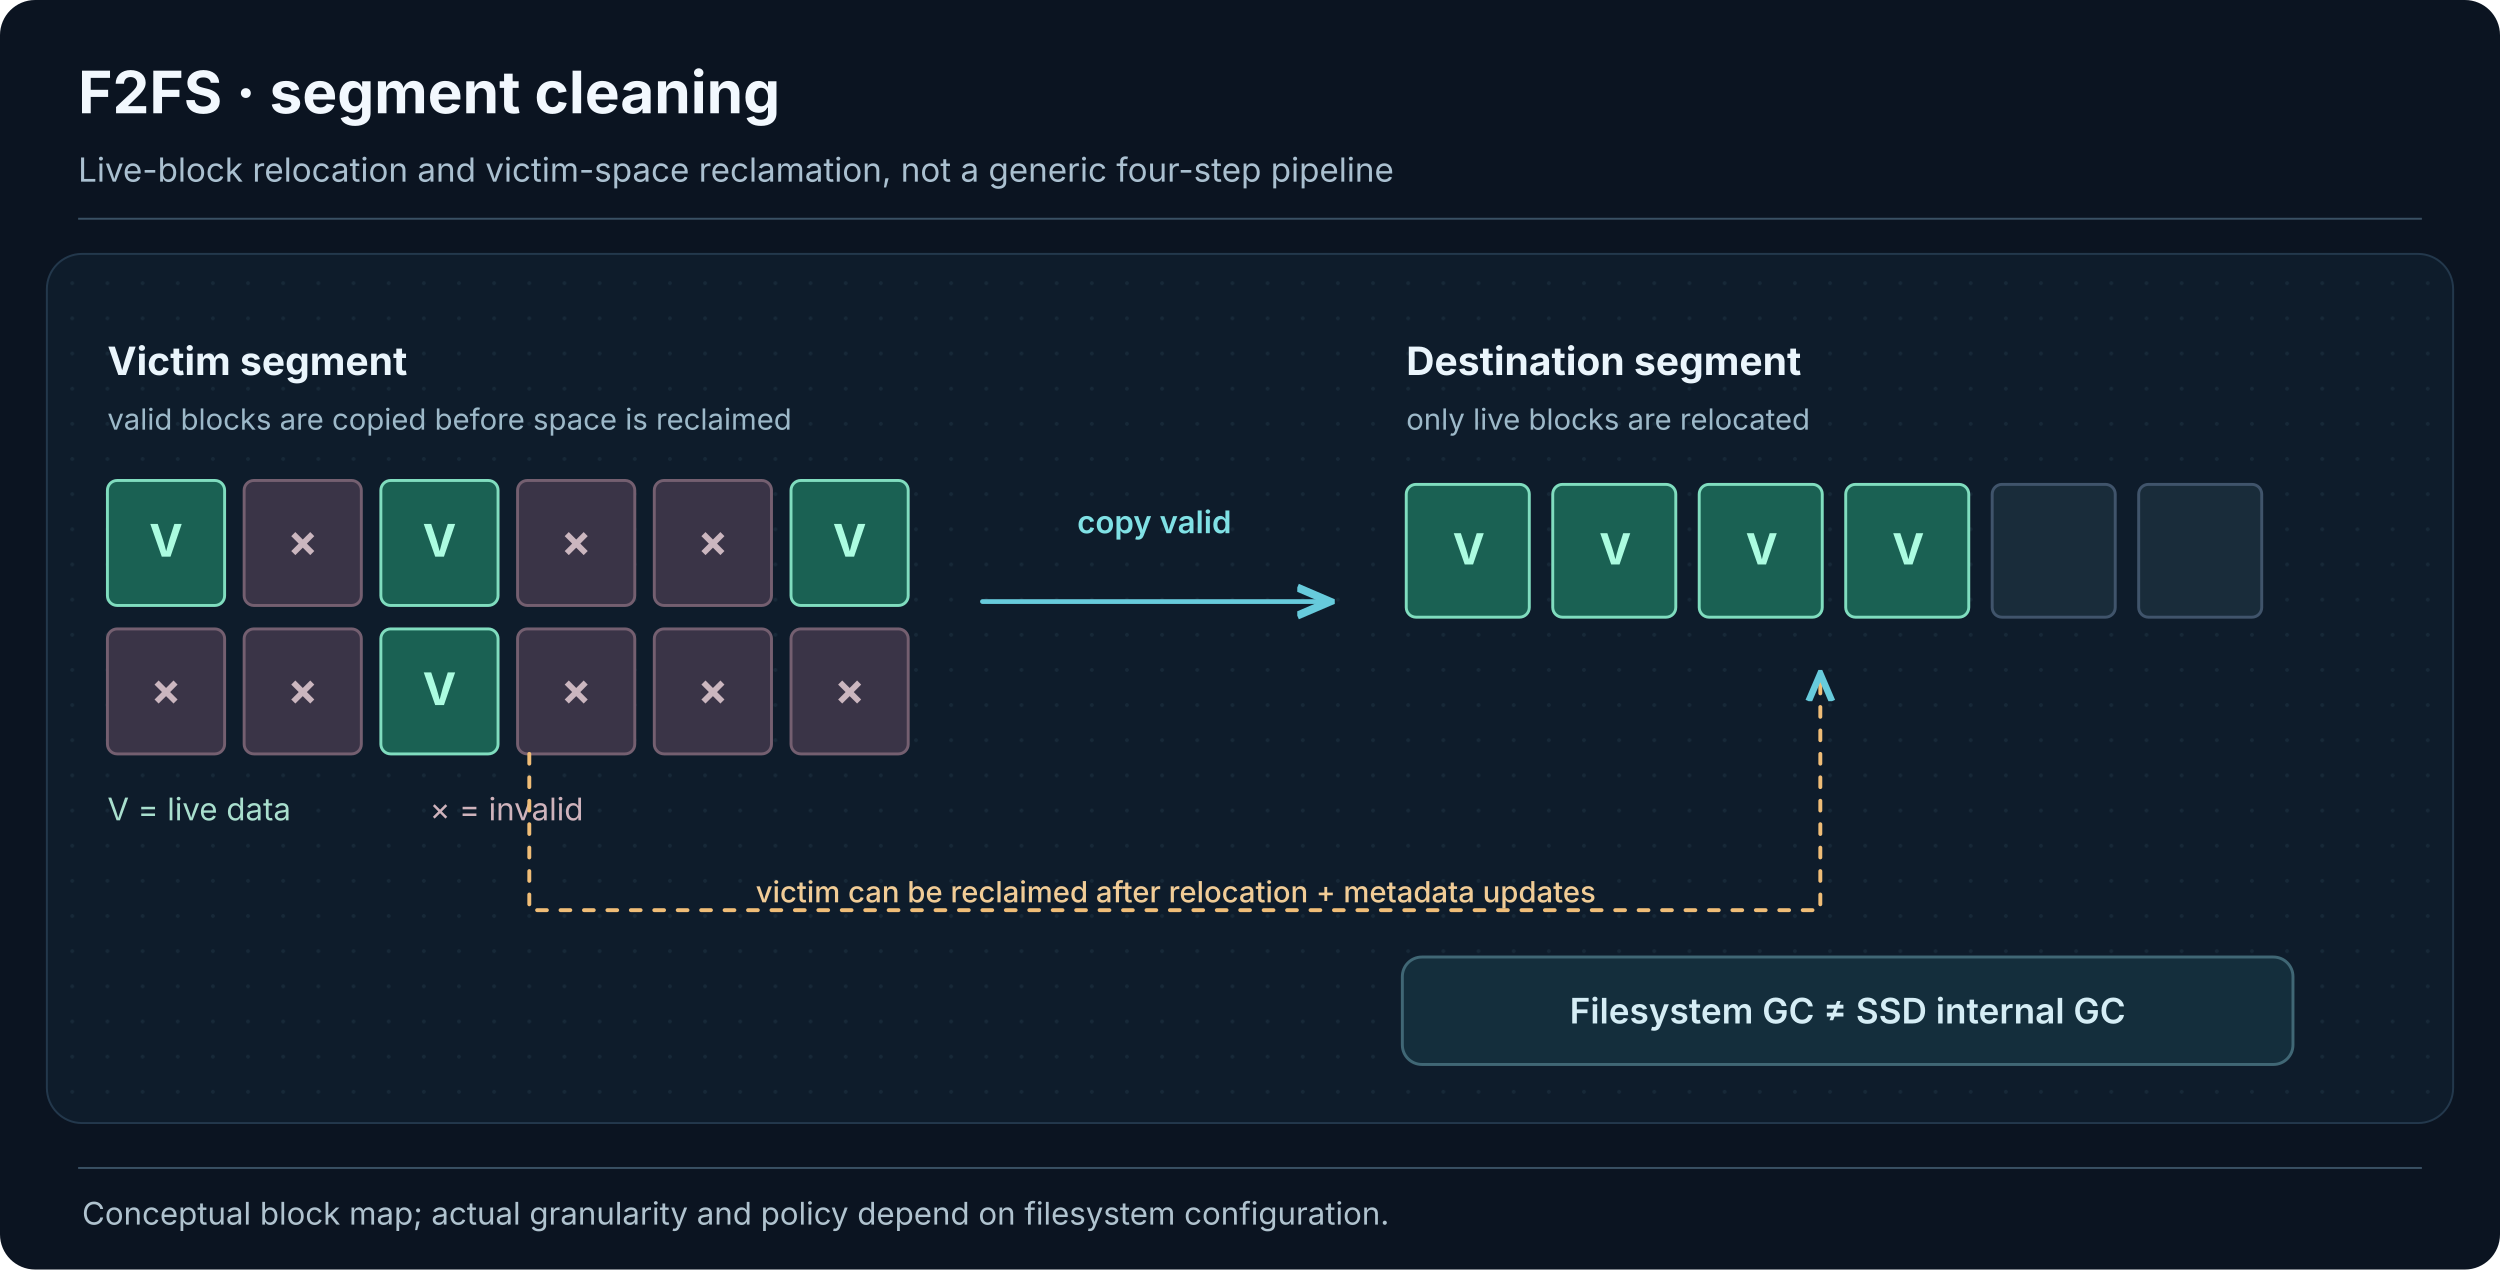
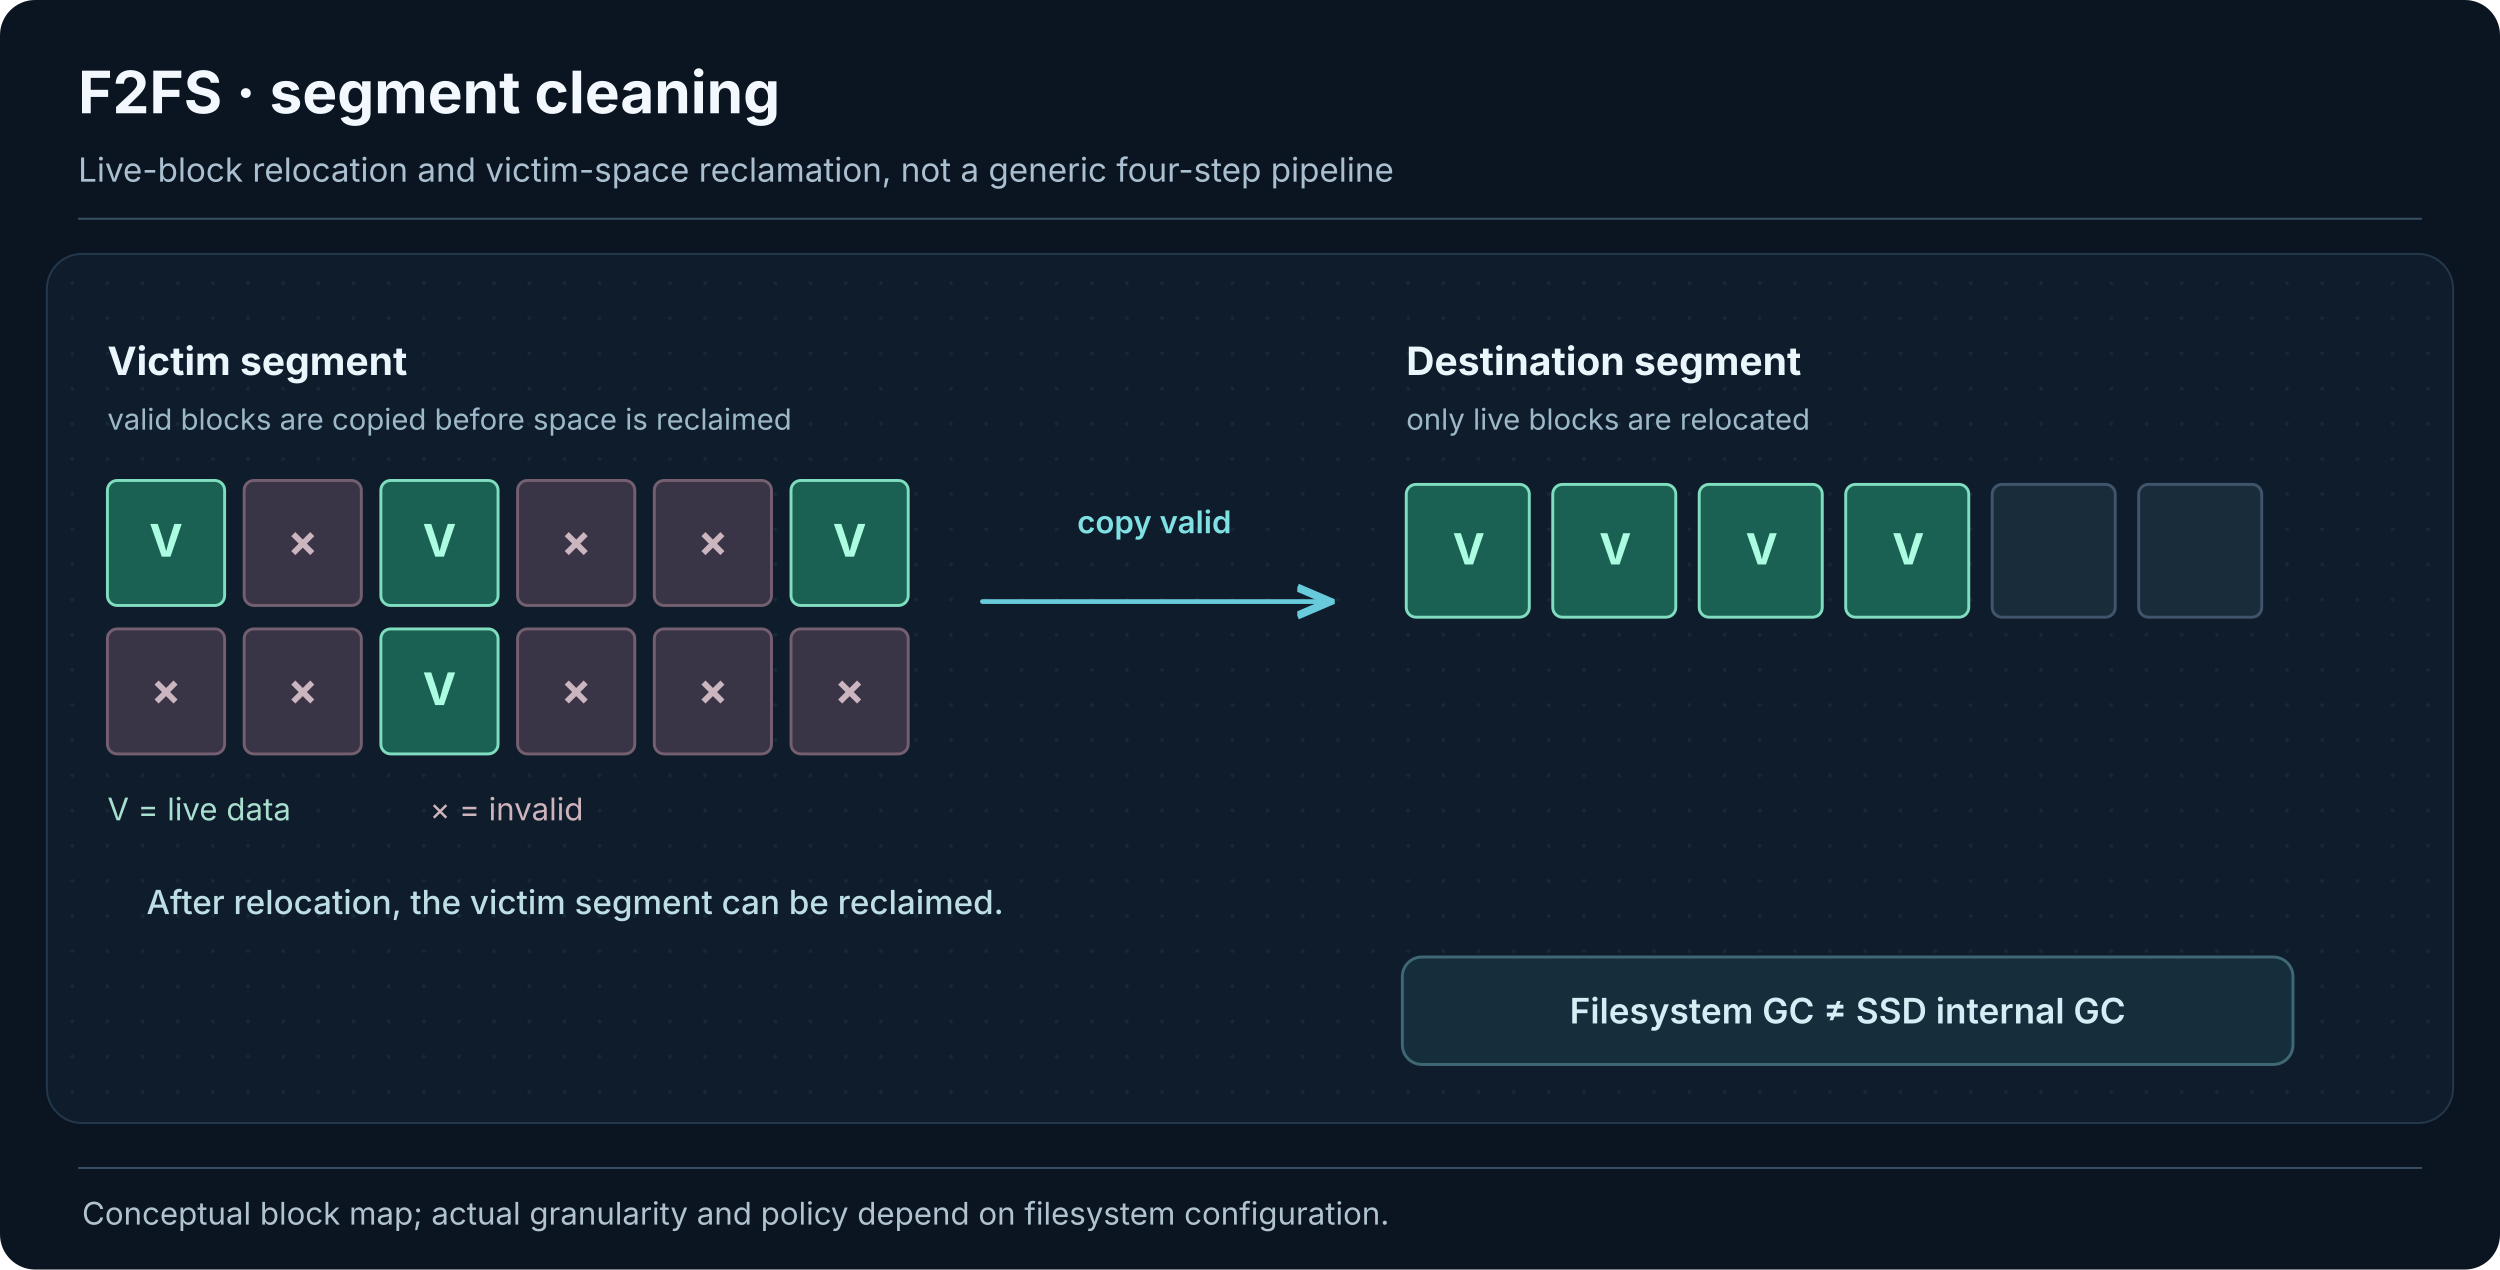
<svg xmlns="http://www.w3.org/2000/svg" viewBox="0 0 1280 650" role="img" aria-labelledby="s-title s-desc">
  <defs>
    <marker id="arrow" markerWidth="8" markerHeight="8" refX="7" refY="4" orient="auto">
      <path d="M0 1L7 4L0 7" fill="none" stroke="#67cbdc" stroke-width="1.7" />
    </marker>
    <pattern id="dots" width="18" height="18" patternUnits="userSpaceOnUse">
      <circle cx="1" cy="1" r="1" fill="#294353" />
    </pattern>
  </defs>
  <rect width="1280" height="650" fill="#0b1421" rx="18" />
  <rect x="24" y="130" width="1232" height="445" rx="18" fill="#0e1c2b" stroke="#23384c" />
  <rect x="24" y="130" width="1232" height="445" rx="18" fill="url(#dots)" opacity=".32" />
  <text x="40" y="58" text-anchor="start" font-family="Inter,'Noto Sans KR',Arial,sans-serif" font-size="30" font-weight="700" fill="#f2f8fe">F2FS · segment cleaning</text>
  <text x="40" y="93" text-anchor="start" font-family="Inter,'Noto Sans KR',Arial,sans-serif" font-size="17" font-weight="400" fill="#aac0d0">Live-block relocation and victim-space reclamation, not a generic four-step pipeline</text>
  <path d="M40 112 L1240 112" stroke="#395063" stroke-width="1" fill="none" />
  <text x="55" y="192" text-anchor="start" font-family="Inter,'Noto Sans KR',Arial,sans-serif" font-size="20" font-weight="650" fill="#eaf5fc">Victim segment</text>
  <text x="55" y="220" text-anchor="start" font-family="Inter,'Noto Sans KR',Arial,sans-serif" font-size="15" font-weight="400" fill="#9db9c9">valid blocks are copied before space is reclaimed</text>
  <rect x="55" y="246" width="60" height="64" rx="5" fill="#1a6153" stroke="#80ddbf" stroke-width="1.5" />
  <text x="85" y="285" text-anchor="middle" font-family="Inter,'Noto Sans KR',Arial,sans-serif" font-size="23" font-weight="700" fill="#abfce0">V</text>
  <rect x="125" y="246" width="60" height="64" rx="5" fill="#3a3447" stroke="#745f70" stroke-width="1.5" />
  <text x="155" y="285" text-anchor="middle" font-family="Inter,'Noto Sans KR',Arial,sans-serif" font-size="23" font-weight="700" fill="#cbb6bf">×</text>
  <rect x="195" y="246" width="60" height="64" rx="5" fill="#1a6153" stroke="#80ddbf" stroke-width="1.5" />
  <text x="225" y="285" text-anchor="middle" font-family="Inter,'Noto Sans KR',Arial,sans-serif" font-size="23" font-weight="700" fill="#abfce0">V</text>
  <rect x="265" y="246" width="60" height="64" rx="5" fill="#3a3447" stroke="#745f70" stroke-width="1.5" />
  <text x="295" y="285" text-anchor="middle" font-family="Inter,'Noto Sans KR',Arial,sans-serif" font-size="23" font-weight="700" fill="#cbb6bf">×</text>
  <rect x="335" y="246" width="60" height="64" rx="5" fill="#3a3447" stroke="#745f70" stroke-width="1.5" />
  <text x="365" y="285" text-anchor="middle" font-family="Inter,'Noto Sans KR',Arial,sans-serif" font-size="23" font-weight="700" fill="#cbb6bf">×</text>
  <rect x="405" y="246" width="60" height="64" rx="5" fill="#1a6153" stroke="#80ddbf" stroke-width="1.5" />
  <text x="435" y="285" text-anchor="middle" font-family="Inter,'Noto Sans KR',Arial,sans-serif" font-size="23" font-weight="700" fill="#abfce0">V</text>
  <rect x="55" y="322" width="60" height="64" rx="5" fill="#3a3447" stroke="#745f70" stroke-width="1.5" />
  <text x="85" y="361" text-anchor="middle" font-family="Inter,'Noto Sans KR',Arial,sans-serif" font-size="23" font-weight="700" fill="#cbb6bf">×</text>
  <rect x="125" y="322" width="60" height="64" rx="5" fill="#3a3447" stroke="#745f70" stroke-width="1.5" />
  <text x="155" y="361" text-anchor="middle" font-family="Inter,'Noto Sans KR',Arial,sans-serif" font-size="23" font-weight="700" fill="#cbb6bf">×</text>
  <rect x="195" y="322" width="60" height="64" rx="5" fill="#1a6153" stroke="#80ddbf" stroke-width="1.5" />
  <text x="225" y="361" text-anchor="middle" font-family="Inter,'Noto Sans KR',Arial,sans-serif" font-size="23" font-weight="700" fill="#abfce0">V</text>
  <rect x="265" y="322" width="60" height="64" rx="5" fill="#3a3447" stroke="#745f70" stroke-width="1.5" />
  <text x="295" y="361" text-anchor="middle" font-family="Inter,'Noto Sans KR',Arial,sans-serif" font-size="23" font-weight="700" fill="#cbb6bf">×</text>
  <rect x="335" y="322" width="60" height="64" rx="5" fill="#3a3447" stroke="#745f70" stroke-width="1.5" />
  <text x="365" y="361" text-anchor="middle" font-family="Inter,'Noto Sans KR',Arial,sans-serif" font-size="23" font-weight="700" fill="#cbb6bf">×</text>
  <rect x="405" y="322" width="60" height="64" rx="5" fill="#3a3447" stroke="#745f70" stroke-width="1.5" />
  <text x="435" y="361" text-anchor="middle" font-family="Inter,'Noto Sans KR',Arial,sans-serif" font-size="23" font-weight="700" fill="#cbb6bf">×</text>
  <text x="55" y="420" text-anchor="start" font-family="Inter,'Noto Sans KR',Arial,sans-serif" font-size="16" font-weight="400" fill="#a9dfce">V = live data</text>
  <text x="220" y="420" text-anchor="start" font-family="Inter,'Noto Sans KR',Arial,sans-serif" font-size="16" font-weight="400" fill="#cfb3bc">× = invalid</text>
  <path d="M503 308 L681 308" stroke="#67cbdc" stroke-width="2.4" fill="none" stroke-linecap="round" stroke-linejoin="round" marker-end="url(#arrow)" />
  <text x="591" y="273" text-anchor="middle" font-family="Inter,'Noto Sans KR',Arial,sans-serif" font-size="16" font-weight="600" fill="#80e1e5">copy valid</text>
  <text x="720" y="192" text-anchor="start" font-family="Inter,'Noto Sans KR',Arial,sans-serif" font-size="20" font-weight="650" fill="#eaf5fc">Destination segment</text>
  <text x="720" y="220" text-anchor="start" font-family="Inter,'Noto Sans KR',Arial,sans-serif" font-size="15" font-weight="400" fill="#9db9c9">only live blocks are relocated</text>
  <rect x="720" y="248" width="63" height="68" rx="5" fill="#1a6153" stroke="#80ddbf" stroke-width="1.5" />
  <text x="752" y="289" text-anchor="middle" font-family="Inter,'Noto Sans KR',Arial,sans-serif" font-size="22" font-weight="700" fill="#abfce0">V</text>
  <rect x="795" y="248" width="63" height="68" rx="5" fill="#1a6153" stroke="#80ddbf" stroke-width="1.5" />
  <text x="827" y="289" text-anchor="middle" font-family="Inter,'Noto Sans KR',Arial,sans-serif" font-size="22" font-weight="700" fill="#abfce0">V</text>
  <rect x="870" y="248" width="63" height="68" rx="5" fill="#1a6153" stroke="#80ddbf" stroke-width="1.5" />
  <text x="902" y="289" text-anchor="middle" font-family="Inter,'Noto Sans KR',Arial,sans-serif" font-size="22" font-weight="700" fill="#abfce0">V</text>
  <rect x="945" y="248" width="63" height="68" rx="5" fill="#1a6153" stroke="#80ddbf" stroke-width="1.5" />
  <text x="977" y="289" text-anchor="middle" font-family="Inter,'Noto Sans KR',Arial,sans-serif" font-size="22" font-weight="700" fill="#abfce0">V</text>
  <rect x="1020" y="248" width="63" height="68" rx="5" fill="#192c3a" stroke="#40546b" stroke-width="1.5" />
  <text x="1052" y="289" text-anchor="middle" font-family="Inter,'Noto Sans KR',Arial,sans-serif" font-size="22" font-weight="700" fill="#abfce0" />
  <rect x="1095" y="248" width="63" height="68" rx="5" fill="#192c3a" stroke="#40546b" stroke-width="1.5" />
  <text x="1127" y="289" text-anchor="middle" font-family="Inter,'Noto Sans KR',Arial,sans-serif" font-size="22" font-weight="700" fill="#abfce0" />
-   <path d="M271 386V466H932V345" stroke="#f0bd77" stroke-width="2" fill="none" stroke-linecap="round" stroke-linejoin="round" stroke-dasharray="5 7" marker-end="url(#arrow)" />
-   <text x="602" y="462" text-anchor="middle" font-family="Inter,'Noto Sans KR',Arial,sans-serif" font-size="15" font-weight="500" fill="#f1cc96">victim can be reclaimed after relocation + metadata updates</text>
+   <text x="75" y="468" font-family="Inter,'Noto Sans KR',Arial,sans-serif" font-size="17" font-weight="500" fill="#bedee5">After relocation, the victim segment can be reclaimed.</text>
  <rect x="718" y="490" width="456" height="55" rx="10" fill="#142e3c" stroke="#406775" stroke-width="1.5" />
  <text x="946" y="524" text-anchor="middle" font-family="Inter,'Noto Sans KR',Arial,sans-serif" font-size="18" font-weight="600" fill="#d5edf5">Filesystem GC ≠ SSD internal GC</text>
  <path d="M40 598 L1240 598" stroke="#395063" stroke-width="1" fill="none" />
  <text x="42" y="627" text-anchor="start" font-family="Inter,'Noto Sans KR',Arial,sans-serif" font-size="16" font-weight="400" fill="#b0c3cf">Conceptual block map; actual granularity and policy depend on filesystem configuration.</text>
</svg>
